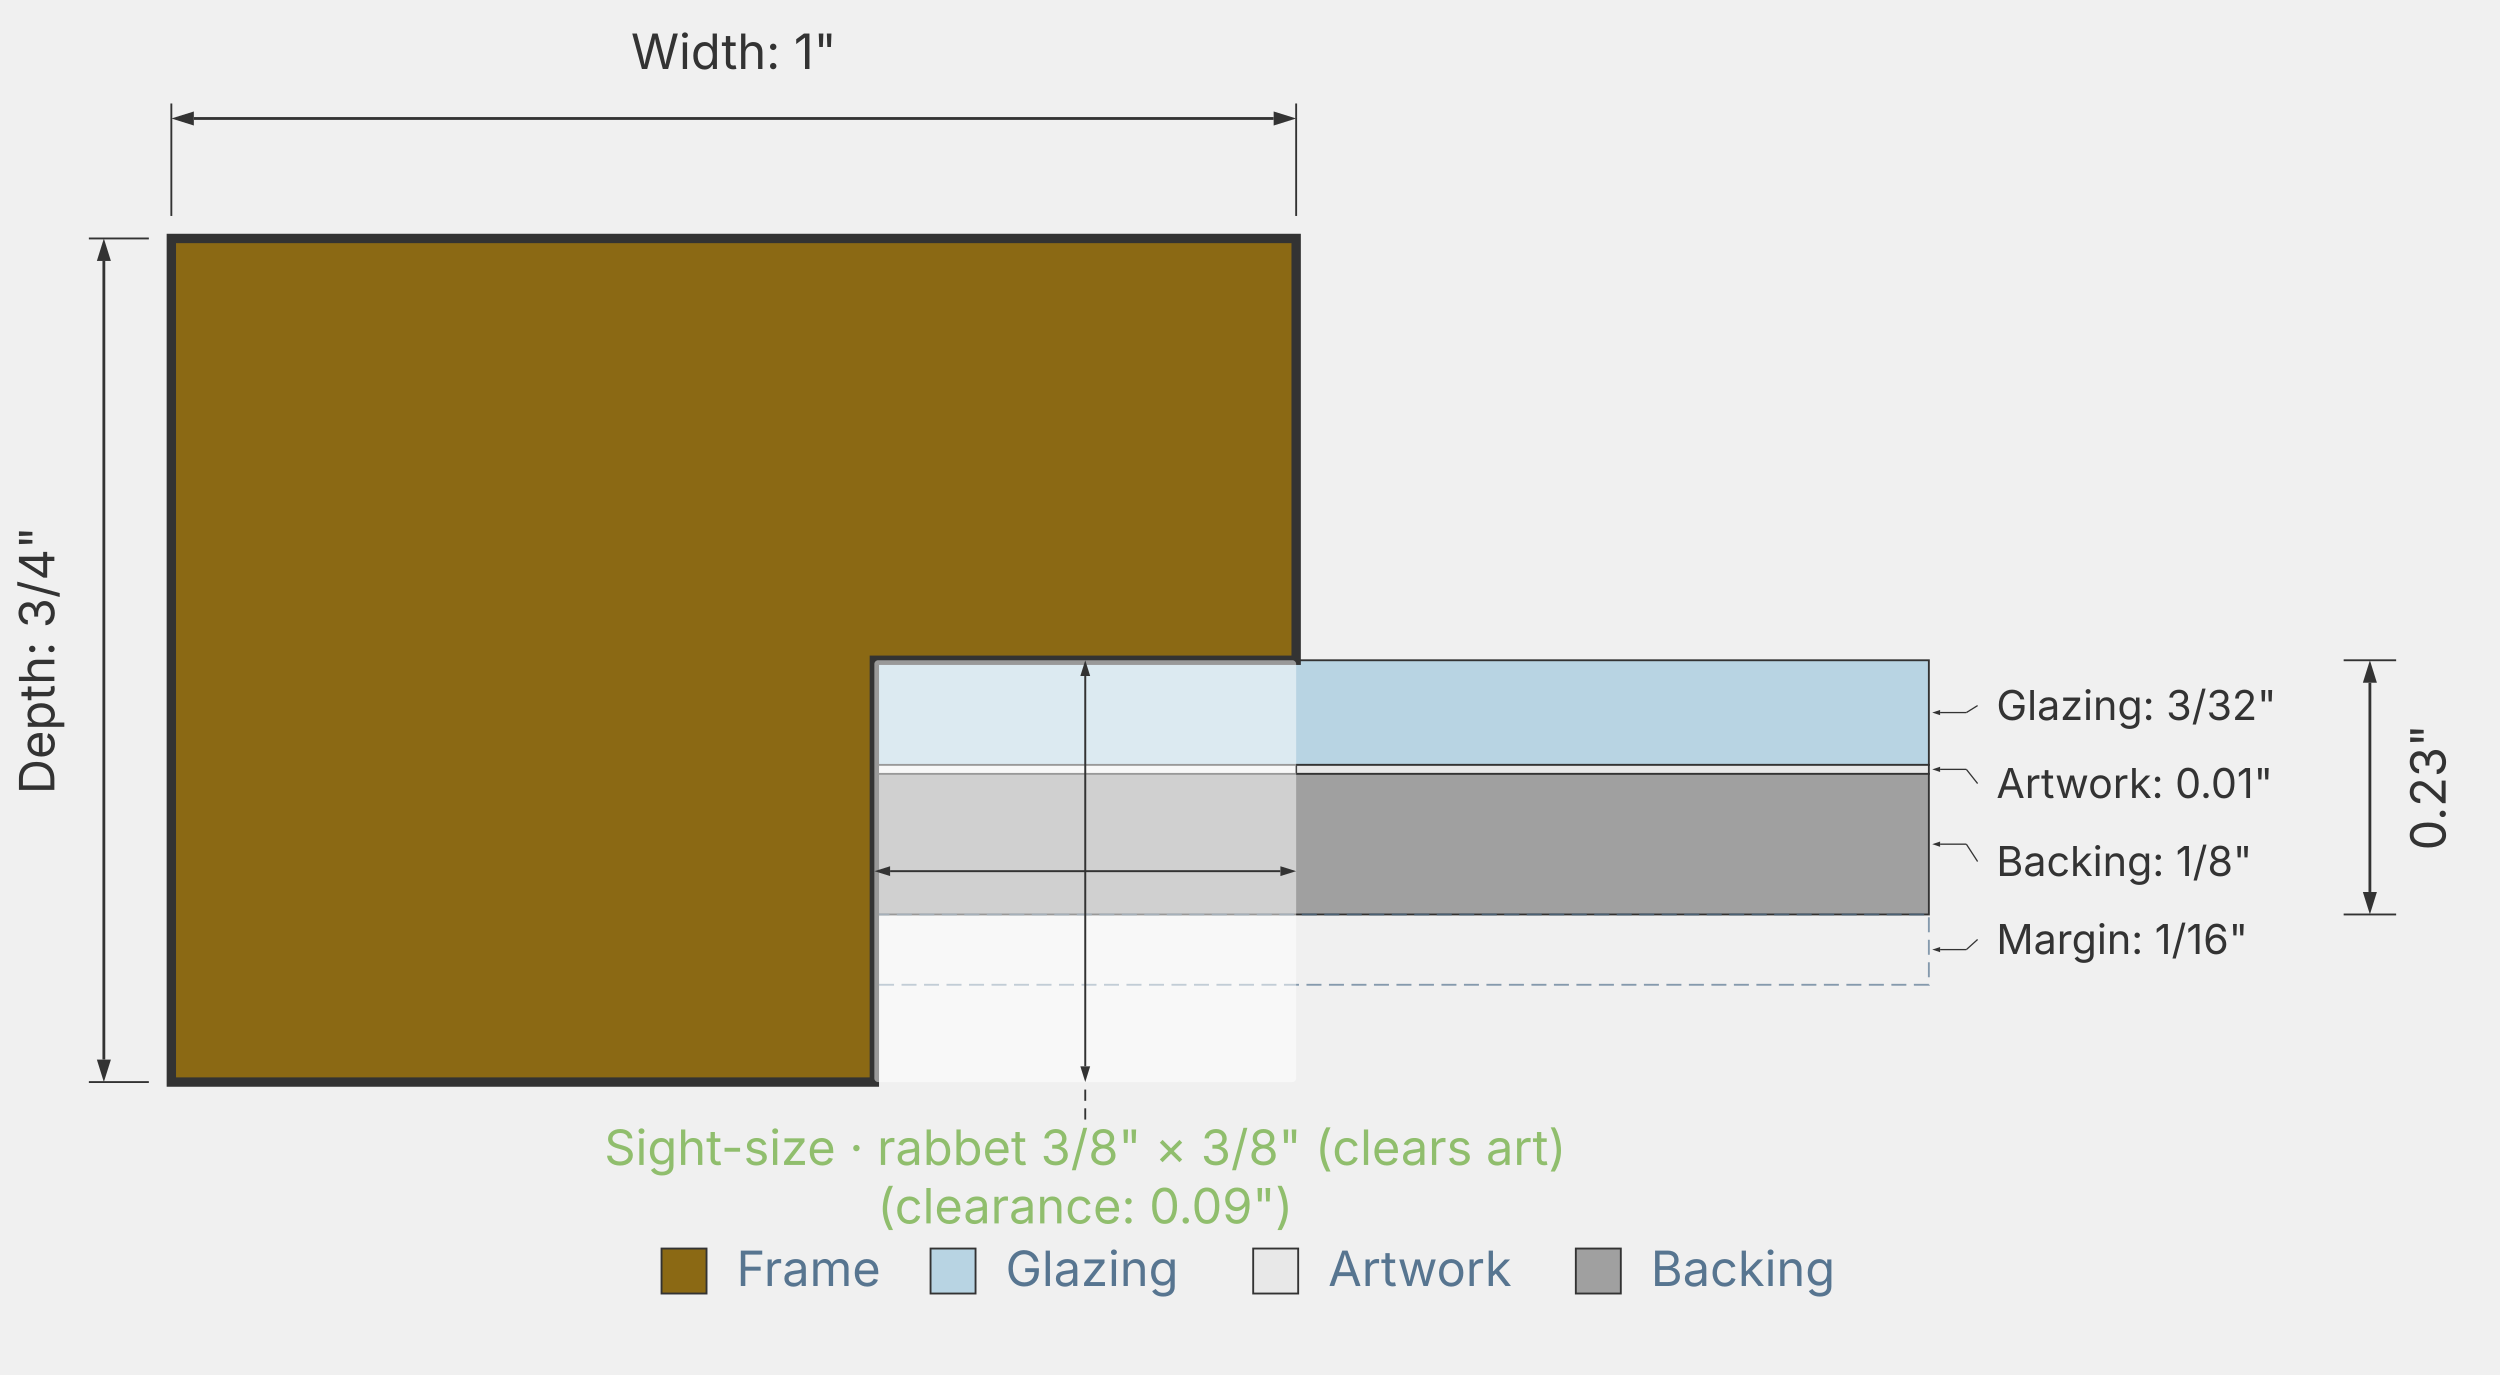
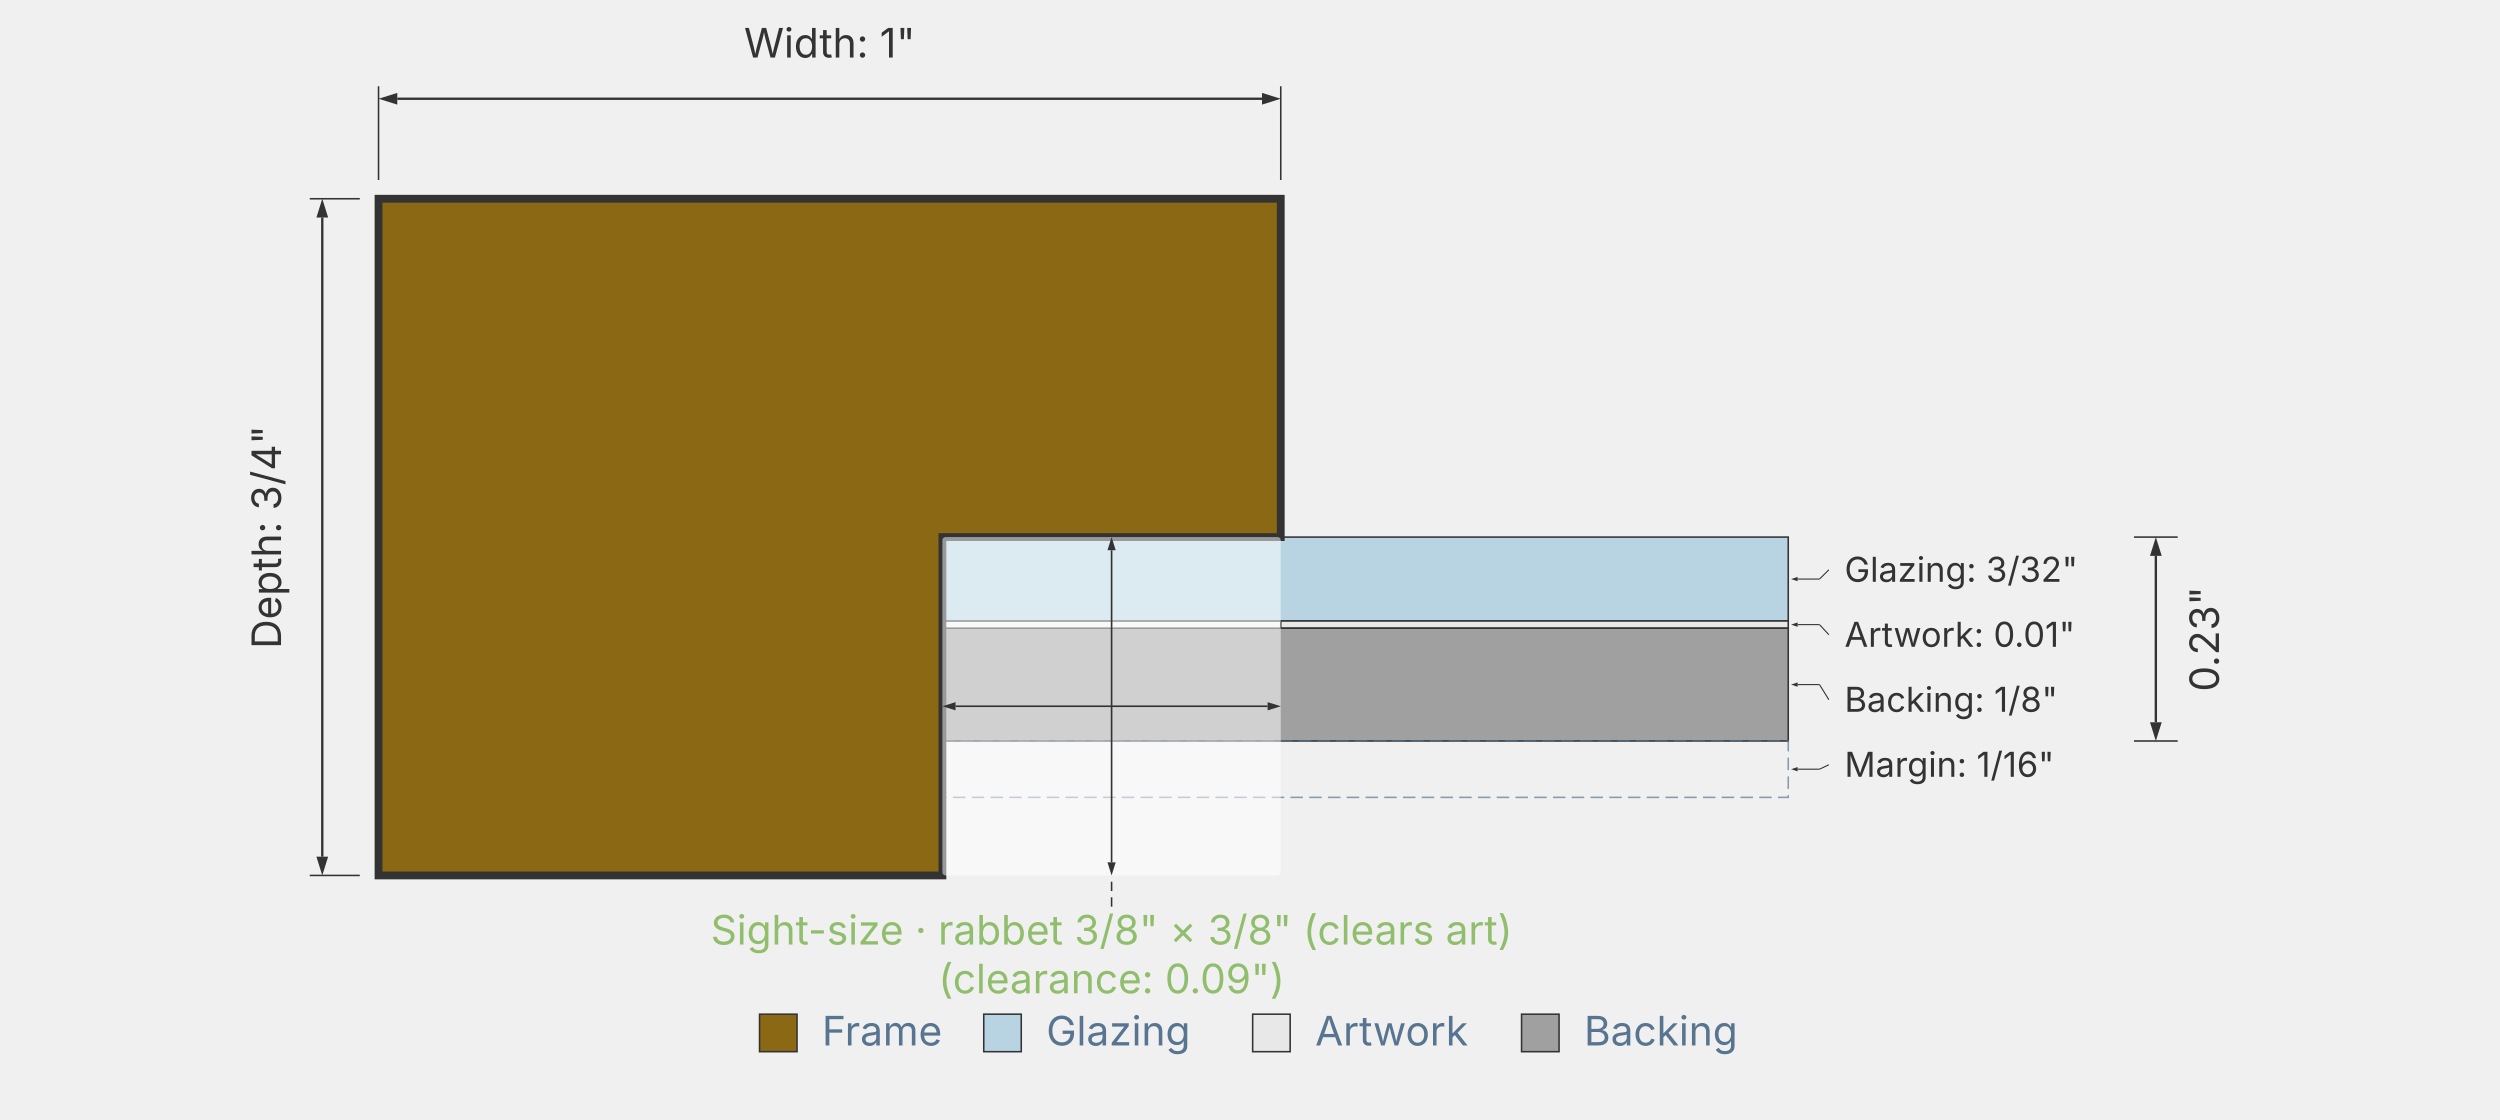
- <svg xmlns="http://www.w3.org/2000/svg" viewBox="66.61 108.70 666.78 366.60">
+ <svg xmlns="http://www.w3.org/2000/svg" viewBox="0.00 112.93 800.00 358.13">
  <g id="section-content" transform="translate(3.25, 0)">
    <g id="section-geometry">
-       <rect x="296.56" y="284.80" width="281.25" height="27.90" stroke="#333333" stroke-width="0.5" fill="#B8D4E3" />
-       <rect x="409.06" y="312.70" width="168.75" height="2.40" stroke="#333333" stroke-width="0.5" fill="#E8E8E8" />
-       <rect x="296.56" y="315.10" width="281.25" height="37.50" stroke="#333333" stroke-width="0.5" fill="#A0A0A0" />
-       <rect x="296.56" y="352.60" width="281.25" height="18.75" stroke="#577590" stroke-width="0.5" stroke-dasharray="4,2" fill="none" opacity="0.7" />
-       <polygon points="109.06,172.30 409.06,172.30 409.06,284.80 296.56,284.80 296.56,397.30 109.06,397.30" stroke="#333333" stroke-width="2.5" fill="#8B6914" />
+       <rect x="298.32" y="284.80" width="270.67" height="26.85" stroke="#333333" stroke-width="0.5" fill="#B8D4E3" />
+       <rect x="406.59" y="311.65" width="162.40" height="2.31" stroke="#333333" stroke-width="0.5" fill="#E8E8E8" />
+       <rect x="298.32" y="313.96" width="270.67" height="36.09" stroke="#333333" stroke-width="0.5" fill="#A0A0A0" />
+       <rect x="298.32" y="350.05" width="270.67" height="18.04" stroke="#577590" stroke-width="0.5" stroke-dasharray="4,2" fill="none" opacity="0.7" />
+       <polygon points="117.88,176.53 406.59,176.53 406.59,284.80 298.32,284.80 298.32,393.07 117.88,393.07" stroke="#333333" stroke-width="2.5" fill="#8B6914" />
    </g>
    <g id="section-dimensions">
-       <line x1="103.06" y1="172.30" x2="87.06" y2="172.30" stroke="#333333" stroke-width="0.5" />
-       <line x1="103.06" y1="397.30" x2="87.06" y2="397.30" stroke="#333333" stroke-width="0.5" />
-       <polygon points="91.06,172.30 89.19,178.30 92.94,178.30" fill="#333333" data-arrow="true" />
-       <line x1="91.06" y1="178.30" x2="91.06" y2="391.30" stroke="#333333" stroke-width="0.75" />
-       <polygon points="91.06,397.30 92.94,391.30 89.19,391.30" fill="#333333" data-arrow="true" />
-       <text x="77.86" y="284.80" fill="#333333" font-family="Inter, system-ui, -apple-system, sans-serif" font-size="13px" text-anchor="middle" transform="rotate(-90 77.86 284.80)">Depth: 3/4"</text>
-       <line x1="109.06" y1="166.30" x2="109.06" y2="136.30" stroke="#333333" stroke-width="0.5" />
-       <line x1="409.06" y1="166.30" x2="409.06" y2="136.30" stroke="#333333" stroke-width="0.5" />
-       <polygon points="109.06,140.30 115.06,142.18 115.06,138.43" fill="#333333" data-arrow="true" />
-       <line x1="115.06" y1="140.30" x2="403.06" y2="140.30" stroke="#333333" stroke-width="0.75" />
-       <polygon points="409.06,140.30 403.06,138.43 403.06,142.18" fill="#333333" data-arrow="true" />
-       <text transform="translate(259.06, 127.10)" fill="#333333" font-family="Inter, system-ui, -apple-system, sans-serif" font-size="13px" text-anchor="middle">Width: 1"</text>
-       <rect x="296.56" y="284.80" width="112.50" height="112.50" fill="#FFFFFF" fill-opacity="0.5" stroke="none" rx="1" />
-       <polygon points="296.56,341.05 300.76,342.36 300.76,339.74" fill="#333333" data-arrow="true" />
-       <line x1="300.76" y1="341.05" x2="404.86" y2="341.05" stroke="#333333" stroke-width="0.525" />
-       <polygon points="409.06,341.05 404.86,339.74 404.86,342.36" fill="#333333" data-arrow="true" />
-       <polygon points="352.81,284.80 351.50,289.00 354.12,289.00" fill="#333333" data-arrow="true" />
-       <line x1="352.81" y1="289.00" x2="352.81" y2="393.10" stroke="#333333" stroke-width="0.525" />
-       <polygon points="352.81,397.30 354.12,393.10 351.50,393.10" fill="#333333" data-arrow="true" />
-       <polygon points="578.71,298.75 580.81,299.45 580.81,298.05" fill="#333333" data-arrow="true" />
-       <line x1="580.81" y1="298.75" x2="587.81" y2="298.75" stroke="#333333" stroke-width="0.35" />
-       <line x1="587.81" y1="298.75" x2="590.81" y2="296.88" stroke="#333333" stroke-width="0.35" />
-       <text transform="translate(595.81, 300.74)" fill="#333333" font-family="Inter, system-ui, -apple-system, sans-serif" font-size="11.0px">Glazing: 3/32"</text>
-       <polygon points="578.71,313.90 580.81,314.60 580.81,313.20" fill="#333333" data-arrow="true" />
-       <line x1="580.81" y1="313.90" x2="587.81" y2="313.90" stroke="#333333" stroke-width="0.35" />
-       <line x1="587.81" y1="313.90" x2="590.81" y2="317.68" stroke="#333333" stroke-width="0.35" />
-       <text transform="translate(595.81, 321.54)" fill="#333333" font-family="Inter, system-ui, -apple-system, sans-serif" font-size="11.0px">Artwork: 0.01"</text>
-       <polygon points="578.71,333.85 580.81,334.55 580.81,333.15" fill="#333333" data-arrow="true" />
-       <line x1="580.81" y1="333.85" x2="587.81" y2="333.85" stroke="#333333" stroke-width="0.35" />
-       <line x1="587.81" y1="333.85" x2="590.81" y2="338.48" stroke="#333333" stroke-width="0.35" />
-       <text transform="translate(595.81, 342.34)" fill="#333333" font-family="Inter, system-ui, -apple-system, sans-serif" font-size="11.0px">Backing: 1/8"</text>
-       <polygon points="578.71,361.97 580.81,362.67 580.81,361.27" fill="#333333" data-arrow="true" />
-       <line x1="580.81" y1="361.97" x2="587.81" y2="361.97" stroke="#333333" stroke-width="0.35" />
-       <line x1="587.81" y1="361.97" x2="590.81" y2="359.27" stroke="#333333" stroke-width="0.35" />
-       <text transform="translate(595.81, 363.14)" fill="#333333" font-family="Inter, system-ui, -apple-system, sans-serif" font-size="11.0px">Margin: 1/16"</text>
-       <line x1="688.44" y1="284.80" x2="702.44" y2="284.80" stroke="#333333" stroke-width="0.5" />
-       <line x1="688.44" y1="352.60" x2="702.44" y2="352.60" stroke="#333333" stroke-width="0.5" />
-       <polygon points="695.44,284.80 693.56,290.80 697.31,290.80" fill="#333333" data-arrow="true" />
-       <line x1="695.44" y1="290.80" x2="695.44" y2="346.60" stroke="#333333" stroke-width="0.75" />
-       <polygon points="695.44,352.60 697.31,346.60 693.56,346.60" fill="#333333" data-arrow="true" />
-       <text x="715.64" y="318.70" fill="#333333" font-family="Inter, system-ui, -apple-system, sans-serif" font-size="13px" text-anchor="middle" transform="rotate(-90 715.64 318.70)">0.23"</text>
-       <line x1="352.81" y1="399.30" x2="352.81" y2="407.30" stroke="#333333" stroke-width="0.5" stroke-dasharray="3,2" />
-       <text transform="translate(352.81, 419.40)" fill="#90be6d" font-family="Inter, system-ui, -apple-system, sans-serif" font-size="13px" text-anchor="middle">Sight-size · rabbet 3/8" × 3/8" (clears art)</text>
-       <text transform="translate(352.81, 435.00)" fill="#90be6d" font-family="Inter, system-ui, -apple-system, sans-serif" font-size="13px" text-anchor="middle">(clearance: 0.09")</text>
+       <line x1="111.88" y1="176.53" x2="95.88" y2="176.53" stroke="#333333" stroke-width="0.5" />
+       <line x1="111.88" y1="393.07" x2="95.88" y2="393.07" stroke="#333333" stroke-width="0.5" />
+       <polygon points="99.88,176.53 98.00,182.53 101.75,182.53" fill="#333333" data-arrow="true" />
+       <line x1="99.88" y1="182.53" x2="99.88" y2="387.07" stroke="#333333" stroke-width="0.75" />
+       <polygon points="99.88,393.07 101.75,387.07 98.00,387.07" fill="#333333" data-arrow="true" />
+       <text x="86.68" y="284.80" fill="#333333" font-family="Inter, system-ui, -apple-system, sans-serif" font-size="13px" text-anchor="middle" transform="rotate(-90 86.68 284.80)">Depth: 3/4"</text>
+       <line x1="117.88" y1="170.53" x2="117.88" y2="140.53" stroke="#333333" stroke-width="0.5" />
+       <line x1="406.59" y1="170.53" x2="406.59" y2="140.53" stroke="#333333" stroke-width="0.5" />
+       <polygon points="117.88,144.53 123.88,146.41 123.88,142.66" fill="#333333" data-arrow="true" />
+       <line x1="123.88" y1="144.53" x2="400.59" y2="144.53" stroke="#333333" stroke-width="0.75" />
+       <polygon points="406.59,144.53 400.59,142.66 400.59,146.41" fill="#333333" data-arrow="true" />
+       <text transform="translate(262.23, 131.33)" fill="#333333" font-family="Inter, system-ui, -apple-system, sans-serif" font-size="13px" text-anchor="middle">Width: 1"</text>
+       <rect x="298.32" y="284.80" width="108.27" height="108.27" fill="#FFFFFF" fill-opacity="0.5" stroke="none" rx="1" />
+       <polygon points="298.32,338.93 302.52,340.25 302.52,337.62" fill="#333333" data-arrow="true" />
+       <line x1="302.52" y1="338.93" x2="402.39" y2="338.93" stroke="#333333" stroke-width="0.525" />
+       <polygon points="406.59,338.93 402.39,337.62 402.39,340.25" fill="#333333" data-arrow="true" />
+       <polygon points="352.46,284.80 351.14,289.00 353.77,289.00" fill="#333333" data-arrow="true" />
+       <line x1="352.46" y1="289.00" x2="352.46" y2="388.87" stroke="#333333" stroke-width="0.525" />
+       <polygon points="352.46,393.07 353.77,388.87 351.14,388.87" fill="#333333" data-arrow="true" />
+       <polygon points="569.89,298.23 571.99,298.93 571.99,297.53" fill="#333333" data-arrow="true" />
+       <line x1="571.99" y1="298.23" x2="578.99" y2="298.23" stroke="#333333" stroke-width="0.35" />
+       <line x1="578.99" y1="298.23" x2="581.99" y2="295.25" stroke="#333333" stroke-width="0.35" />
+       <text transform="translate(586.99, 299.11)" fill="#333333" font-family="Inter, system-ui, -apple-system, sans-serif" font-size="11.0px">Glazing: 3/32"</text>
+       <polygon points="569.89,312.81 571.99,313.51 571.99,312.11" fill="#333333" data-arrow="true" />
+       <line x1="571.99" y1="312.81" x2="578.99" y2="312.81" stroke="#333333" stroke-width="0.35" />
+       <line x1="578.99" y1="312.81" x2="581.99" y2="316.05" stroke="#333333" stroke-width="0.35" />
+       <text transform="translate(586.99, 319.91)" fill="#333333" font-family="Inter, system-ui, -apple-system, sans-serif" font-size="11.0px">Artwork: 0.01"</text>
+       <polygon points="569.89,332.00 571.99,332.70 571.99,331.30" fill="#333333" data-arrow="true" />
+       <line x1="571.99" y1="332.00" x2="578.99" y2="332.00" stroke="#333333" stroke-width="0.35" />
+       <line x1="578.99" y1="332.00" x2="581.99" y2="336.85" stroke="#333333" stroke-width="0.35" />
+       <text transform="translate(586.99, 340.71)" fill="#333333" font-family="Inter, system-ui, -apple-system, sans-serif" font-size="11.0px">Backing: 1/8"</text>
+       <polygon points="569.89,359.07 571.99,359.77 571.99,358.37" fill="#333333" data-arrow="true" />
+       <line x1="571.99" y1="359.07" x2="578.99" y2="359.07" stroke="#333333" stroke-width="0.35" />
+       <line x1="578.99" y1="359.07" x2="581.99" y2="357.65" stroke="#333333" stroke-width="0.35" />
+       <text transform="translate(586.99, 361.51)" fill="#333333" font-family="Inter, system-ui, -apple-system, sans-serif" font-size="11.0px">Margin: 1/16"</text>
+       <line x1="679.62" y1="284.80" x2="693.62" y2="284.80" stroke="#333333" stroke-width="0.5" />
+       <line x1="679.62" y1="350.05" x2="693.62" y2="350.05" stroke="#333333" stroke-width="0.5" />
+       <polygon points="686.62,284.80 684.75,290.80 688.50,290.80" fill="#333333" data-arrow="true" />
+       <line x1="686.62" y1="290.80" x2="686.62" y2="344.05" stroke="#333333" stroke-width="0.75" />
+       <polygon points="686.62,350.05 688.50,344.05 684.75,344.05" fill="#333333" data-arrow="true" />
+       <text x="706.82" y="317.42" fill="#333333" font-family="Inter, system-ui, -apple-system, sans-serif" font-size="13px" text-anchor="middle" transform="rotate(-90 706.82 317.42)">0.23"</text>
+       <line x1="352.46" y1="395.07" x2="352.46" y2="403.07" stroke="#333333" stroke-width="0.5" stroke-dasharray="3,2" />
+       <text transform="translate(352.46, 415.17)" fill="#90be6d" font-family="Inter, system-ui, -apple-system, sans-serif" font-size="13px" text-anchor="middle">Sight-size · rabbet 3/8" × 3/8" (clears art)</text>
+       <text transform="translate(352.46, 430.77)" fill="#90be6d" font-family="Inter, system-ui, -apple-system, sans-serif" font-size="13px" text-anchor="middle">(clearance: 0.09")</text>
    </g>
  </g>
  <g id="legend">
-     <rect x="243.05" y="441.70" width="12" height="12" fill="#8B6914" stroke="#333333" stroke-width="0.5" />
-     <text transform="translate(263.05, 451.70)" fill="#577590" font-family="Inter, system-ui, -apple-system, sans-serif" font-size="13px">Frame</text>
-     <rect x="314.80" y="441.70" width="12" height="12" fill="#B8D4E3" stroke="#333333" stroke-width="0.5" />
-     <text transform="translate(334.80, 451.70)" fill="#577590" font-family="Inter, system-ui, -apple-system, sans-serif" font-size="13px">Glazing</text>
-     <rect x="400.85" y="441.70" width="12" height="12" fill="#E8E8E8" stroke="#333333" stroke-width="0.5" />
-     <text transform="translate(420.85, 451.70)" fill="#577590" font-family="Inter, system-ui, -apple-system, sans-serif" font-size="13px">Artwork</text>
-     <rect x="486.90" y="441.70" width="12" height="12" fill="#A0A0A0" stroke="#333333" stroke-width="0.5" />
-     <text transform="translate(506.90, 451.70)" fill="#577590" font-family="Inter, system-ui, -apple-system, sans-serif" font-size="13px">Backing</text>
+     <rect x="243.05" y="437.47" width="12" height="12" fill="#8B6914" stroke="#333333" stroke-width="0.5" />
+     <text transform="translate(263.05, 447.47)" fill="#577590" font-family="Inter, system-ui, -apple-system, sans-serif" font-size="13px">Frame</text>
+     <rect x="314.80" y="437.47" width="12" height="12" fill="#B8D4E3" stroke="#333333" stroke-width="0.5" />
+     <text transform="translate(334.80, 447.47)" fill="#577590" font-family="Inter, system-ui, -apple-system, sans-serif" font-size="13px">Glazing</text>
+     <rect x="400.85" y="437.47" width="12" height="12" fill="#E8E8E8" stroke="#333333" stroke-width="0.5" />
+     <text transform="translate(420.85, 447.47)" fill="#577590" font-family="Inter, system-ui, -apple-system, sans-serif" font-size="13px">Artwork</text>
+     <rect x="486.90" y="437.47" width="12" height="12" fill="#A0A0A0" stroke="#333333" stroke-width="0.5" />
+     <text transform="translate(506.90, 447.47)" fill="#577590" font-family="Inter, system-ui, -apple-system, sans-serif" font-size="13px">Backing</text>
  </g>
</svg>
